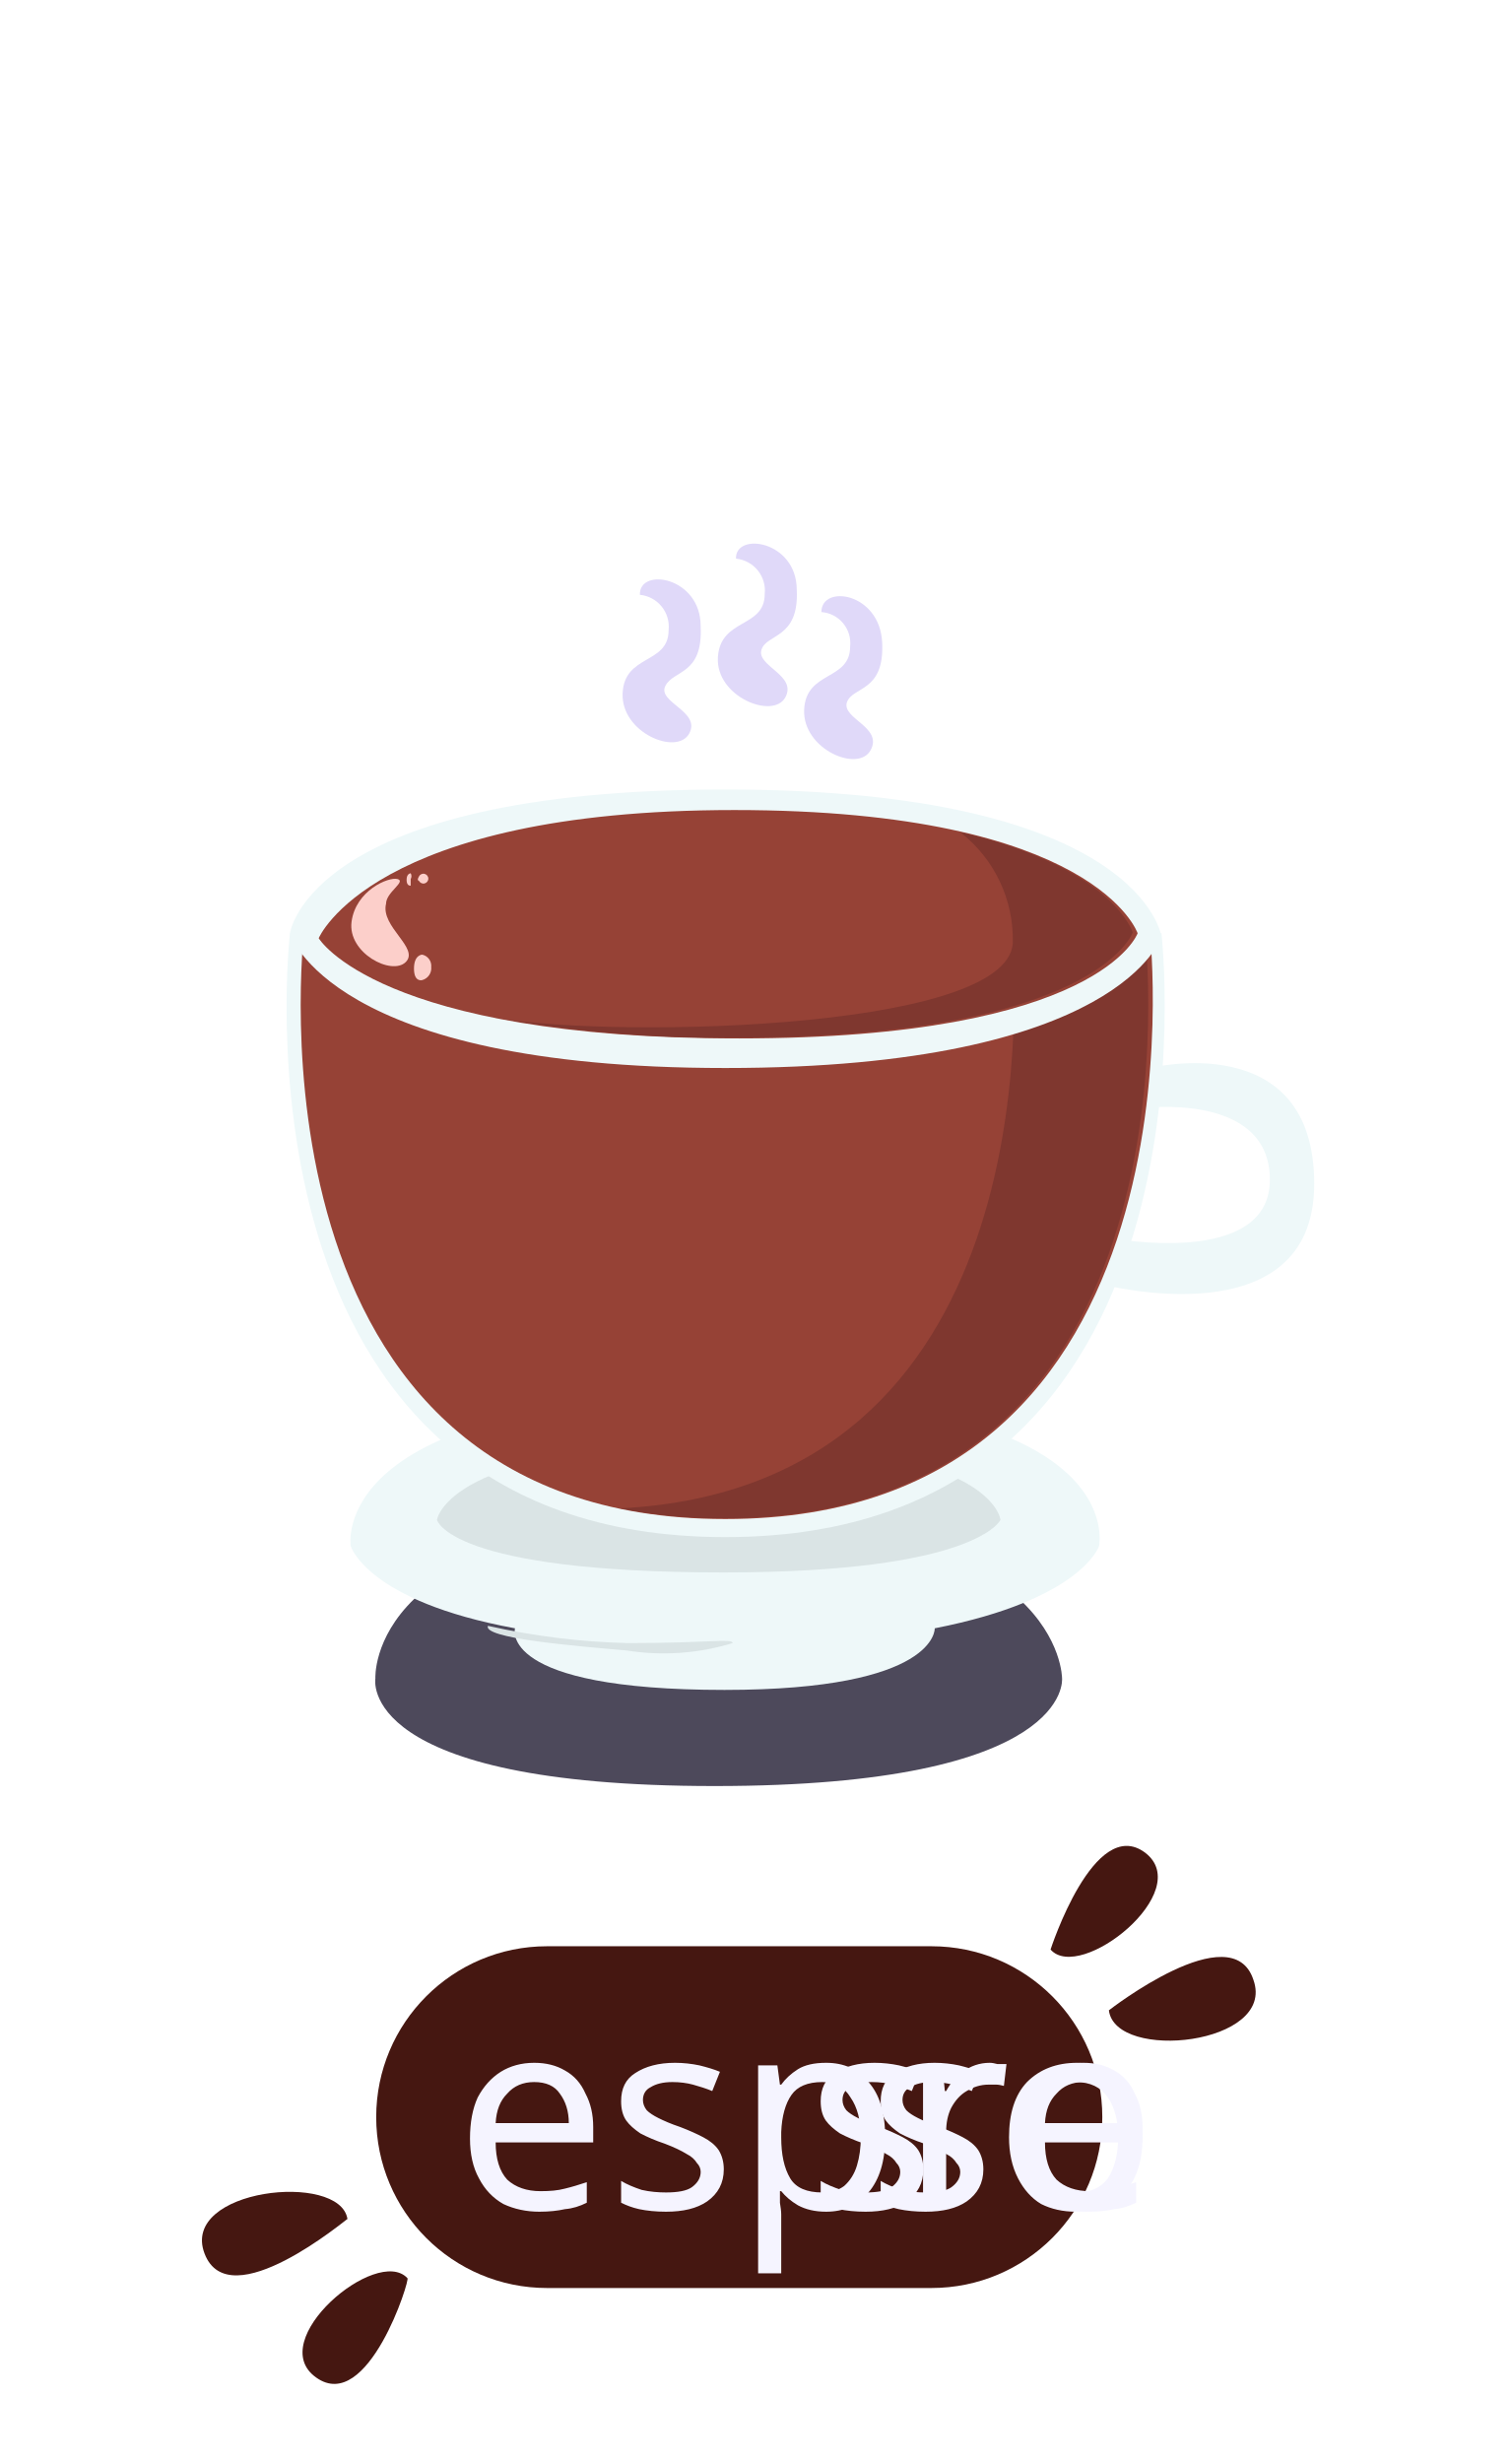
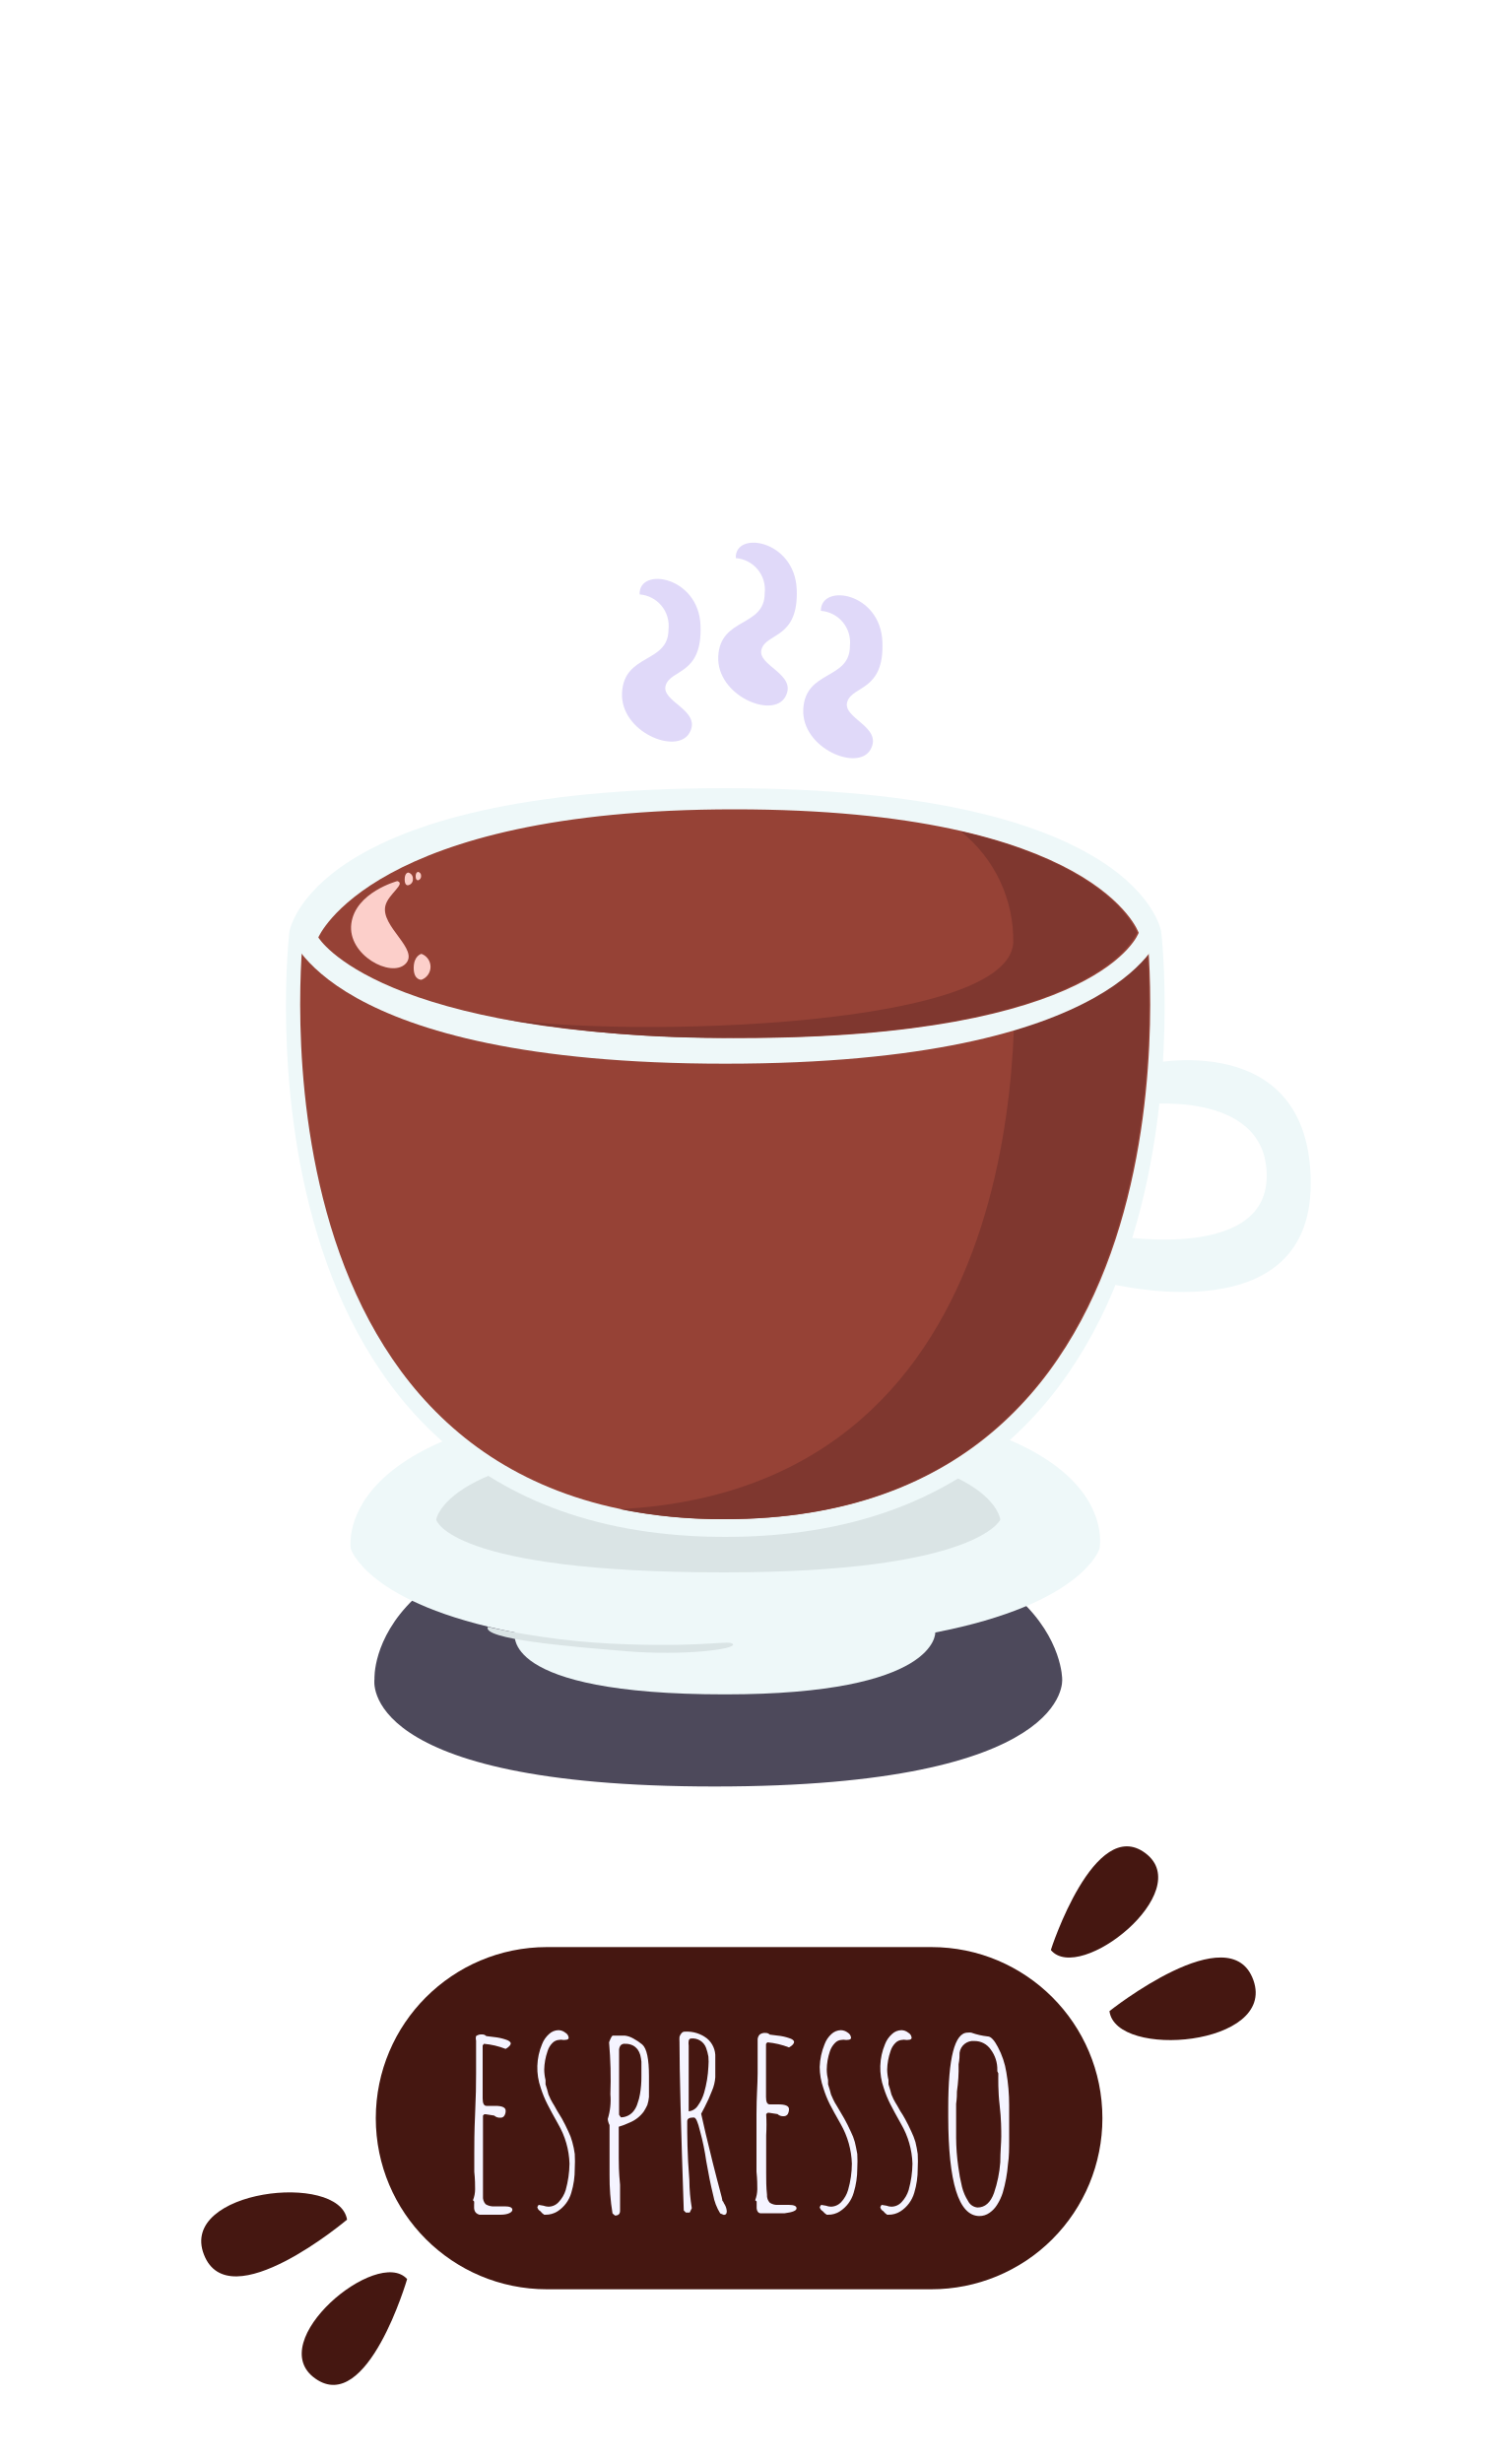
- <svg xmlns="http://www.w3.org/2000/svg" viewBox="0 0 18.4 29.98">
+ <svg xmlns="http://www.w3.org/2000/svg" viewBox="0 0 92.06 150">
  <defs>
-     <style>.cls-1{fill:none;}.cls-2{fill:#4d495b;}.cls-3{fill:#eef8f9;}.cls-4{fill:#dae4e5;}.cls-5{fill:#964236;}.cls-6{fill:#7f372f;}.cls-7{fill:#fccfca;}.cls-8{fill:#e0d9f9;}.cls-9{fill:#451711;}.cls-10{font-size:3.26px;fill:#f5f4ff;font-family:AmaticSC-Regular, Amatic SC;}.cls-11{letter-spacing:-0.02em;}</style>
+     <style>.cls-1{fill:none;}.cls-2{fill:#4d495b;}.cls-3{fill:#eef8f9;}.cls-4{fill:#dae4e5;}.cls-5{fill:#964236;}.cls-6{fill:#7f372f;}.cls-7{fill:#fccfca;}.cls-8{fill:#e0d9f9;}.cls-9{fill:#451711;}.cls-10{fill:#f5f4ff;}</style>
  </defs>
  <g id="coffee_types_illustration_pack" data-name="coffee types illustration pack">
-     <rect class="cls-1" width="18.4" height="29.98" rx="8" />
-     <path class="cls-2" d="M4.57,20.43s-.11-1.94,4.13-1.94,4.23,1.94,4.23,1.94.14,1.31-4.23,1.31S4.57,20.43,4.57,20.43Z" />
-     <path class="cls-3" d="M8.87,17c-4.91,0-4.6,1.82-4.6,1.82s.2.67,2,1h0s-.22.75,2.55.75c2.6,0,2.56-.75,2.56-.75h0c1.79-.35,2-1,2-1S13.78,17,8.87,17Z" />
-     <path class="cls-4" d="M8.84,17.57c-3.4,0-3.52.93-3.52.93s.14.64,3.49.64c3.09,0,3.37-.64,3.37-.64S12.1,17.57,8.84,17.57Z" />
-     <path class="cls-4" d="M8.92,20c0-.06-.29,0-1.28,0a8.71,8.71,0,0,1-1.7-.21c-.06.15,1,.24,1.69.3A2.88,2.88,0,0,0,8.92,20Z" />
-     <path class="cls-3" d="M14,13l-.1.49s1.56-.21,1.56.87-1.94.71-1.94.71l-.12.56S16,16.32,16,14.41,14,13,14,13Z" />
-     <path class="cls-3" d="M14.14,11.36H3.53s-.86,7.35,5.3,7.35S14.14,11.36,14.14,11.36Z" />
-     <path class="cls-5" d="M14,11.36H3.7s-.83,7.13,5.13,7.13S14,11.36,14,11.36Z" />
-     <path class="cls-6" d="M13.94,11.36H12.32c.07.88.36,6.74-4.77,7a6.13,6.13,0,0,0,1.26.12C14.77,18.49,13.94,11.36,13.94,11.36Z" />
-     <path class="cls-3" d="M8.83,9.61c-5.07,0-5.3,1.75-5.3,1.75S4,13,8.83,13s5.31-1.6,5.31-1.6S13.9,9.61,8.83,9.61Z" />
-     <path class="cls-5" d="M8.94,9.86c-4.41,0-5.06,1.56-5.06,1.56S4.6,12.64,9,12.64s4.85-1.28,4.85-1.28S13.35,9.86,8.94,9.86Z" />
-     <path class="cls-6" d="M11.69,10.13a1.65,1.65,0,0,1,.64,1.35c-.07,1.1-5.15,1.16-6.39.89h0a15.42,15.42,0,0,0,3,.26c4.41,0,4.85-1.28,4.85-1.28S13.56,10.56,11.69,10.13Z" />
-     <path class="cls-7" d="M4.7,11c0-.14.25-.27.14-.3s-.51.14-.56.52.49.66.66.49S4.63,11.28,4.7,11Z" />
-     <path class="cls-7" d="M5,10.63s-.05,0-.05.08.05.07.05.07,0,0,0-.08A.07.07,0,0,0,5,10.63Z" />
-     <path class="cls-7" d="M5.1,10.72a.06.06,0,1,0,0-.05C5.07,10.72,5.1,10.72,5.1,10.72Z" />
-     <path class="cls-7" d="M5.14,11.62s-.1,0-.1.17.1.14.1.14a.15.15,0,0,0,.11-.16A.14.14,0,0,0,5.14,11.62Z" />
-     <path class="cls-8" d="M8.53,7.62c0-.6-.75-.72-.74-.38a.39.39,0,0,1,.35.43c0,.42-.54.29-.56.77s.66.76.81.49S8,8.55,8.1,8.35,8.56,8.22,8.53,7.62Z" />
-     <path class="cls-8" d="M9.7,7.18c0-.6-.75-.71-.74-.38a.39.39,0,0,1,.35.43c0,.42-.54.29-.57.77s.67.76.82.49-.35-.38-.29-.58S9.73,7.78,9.7,7.18Z" />
-     <path class="cls-8" d="M10.31,8.55c.07-.2.46-.12.43-.73S10,7.11,10,7.45a.38.38,0,0,1,.35.42c0,.42-.54.29-.56.77s.66.77.81.49S10.25,8.75,10.31,8.55Z" />
-     <path class="cls-9" d="M13.42,25.77a2.08,2.08,0,0,1-2.08,2.08H6.66a2.08,2.08,0,0,1-2.08-2.08h0a2.08,2.08,0,0,1,2.08-2.08h4.68a2.08,2.08,0,0,1,2.08,2.08Z" />
-     <path class="cls-9" d="M13.94,22.55c.62.47-.79,1.59-1.15,1.18C12.79,23.73,13.32,22.09,13.94,22.55Z" />
-     <path class="cls-9" d="M15.26,24.1c.28.79-1.68,1-1.76.37C13.5,24.47,15,23.3,15.26,24.1Z" />
-     <path class="cls-9" d="M3.85,28.94c-.64-.45.74-1.61,1.11-1.21C5,27.73,4.48,29.39,3.85,28.94Z" />
-     <path class="cls-9" d="M2.49,27.43c-.3-.79,1.65-1,1.74-.42C4.23,27,2.79,28.22,2.49,27.43Z" />
-     <text class="cls-10" transform="translate(5.55 26.89)">espre<tspan class="cls-11" x="4.27" y="0">s</tspan>
-       <tspan x="5" y="0">so</tspan>
-     </text>
+     <rect class="cls-1" x="-0.05" y="-0.09" width="92.17" height="150.17" rx="8" />
+     <path class="cls-2" d="M22.81,102.26s-.54-9.74,20.72-9.74,21.17,9.74,21.17,9.74.7,6.54-21.17,6.54S22.81,102.26,22.81,102.26Z" />
+     <path class="cls-3" d="M44.37,85.2c-24.61,0-23,9.13-23,9.13s1,3.35,10,5.09h0s-1.08,3.77,12.8,3.77c13,0,12.8-3.77,12.8-3.77h0c9-1.74,10-5.09,10-5.09S69,85.2,44.37,85.2Z" />
+     <path class="cls-4" d="M44.25,87.89c-17.06,0-17.68,4.66-17.68,4.66s.75,3.21,17.52,3.21c15.46,0,16.84-3.21,16.84-3.21S60.55,87.89,44.25,87.89Z" />
+     <path class="cls-4" d="M44.65,100.14c-.17-.29-1.47.17-6.42,0a45.34,45.34,0,0,1-8.52-1.06c-.33.75,4.91,1.19,8.43,1.48S44.81,100.44,44.65,100.14Z" />
+     <path class="cls-3" d="M69.86,64.81l-.5,2.48s7.8-1.06,7.8,4.33-9.69,3.58-9.69,3.58L66.84,78s13,3.65,13-5.92S69.86,64.81,69.86,64.81Z" />
+     <path class="cls-3" d="M70.74,56.81H17.62S13.34,93.6,44.18,93.6,70.74,56.81,70.74,56.81Z" />
+     <path class="cls-5" d="M69.87,56.81H18.48S14.34,92.52,44.17,92.52,69.87,56.81,69.87,56.81Z" />
+     <path class="cls-6" d="M69.79,56.81H61.66c.36,4.41,1.82,33.76-23.9,35.1a31,31,0,0,0,6.33.61C73.93,92.52,69.79,56.81,69.79,56.81Z" />
+     <path class="cls-3" d="M44.18,48c-25.38,0-26.56,8.78-26.56,8.78s2.1,8,26.56,8,26.56-8,26.56-8S69.57,48,44.18,48Z" />
+     <path class="cls-5" d="M44.73,49.29c-22.07,0-25.34,7.8-25.34,7.8S23,63.22,45.07,63.22s24.29-6.41,24.29-6.41S66.8,49.29,44.73,49.29Z" />
+     <path class="cls-6" d="M58.52,50.63a8.48,8.48,0,0,1,3.2,6.8c-.38,5.48-25.82,5.79-32,4.45v0a75.32,75.32,0,0,0,15.24,1.32c22.07,0,24.29-6.41,24.29-6.41S67.86,52.79,58.52,50.63Z" />
+     <path class="cls-7" d="M23.48,55.14c.19-.71,1.26-1.32.72-1.48,0,0-2.55.68-2.8,2.59s2.42,3.33,3.3,2.45S23.14,56.42,23.48,55.14Z" />
+     <path class="cls-7" d="M24.87,53.14s-.22,0-.22.42.22.35.22.35a.36.36,0,0,0,.28-.38A.37.37,0,0,0,24.87,53.14Z" />
+     <path class="cls-7" d="M25.47,53.61a.25.25,0,0,0,.18-.26.23.23,0,0,0-.18-.25s-.15,0-.15.27S25.47,53.61,25.47,53.61Z" />
+     <path class="cls-7" d="M25.67,58.09s-.47.11-.47.86.47.72.47.72a.84.84,0,0,0,0-1.58Z" />
+     <path class="cls-8" d="M42.67,38.08c-.12-3-3.77-3.58-3.71-1.88a1.92,1.92,0,0,1,1.76,2.14c0,2.07-2.7,1.44-2.83,3.84S41.23,46,42,44.63s-1.76-1.89-1.45-2.89S42.8,41.11,42.67,38.08Z" />
+     <path class="cls-8" d="M48.53,35.88c-.13-3-3.78-3.59-3.71-1.89a1.92,1.92,0,0,1,1.76,2.14c0,2.08-2.71,1.45-2.83,3.84s3.33,3.84,4.09,2.46-1.77-1.89-1.45-2.9S48.66,38.9,48.53,35.88Z" />
+     <path class="cls-8" d="M51.61,42.74c.31-1,2.26-.63,2.14-3.65S50,35.5,50,37.2a1.93,1.93,0,0,1,1.77,2.14c0,2.08-2.71,1.45-2.84,3.84s3.34,3.84,4.1,2.46S51.29,43.75,51.61,42.74Z" />
+     <path class="cls-9" d="M67.15,129a10.41,10.41,0,0,1-10.42,10.42H33.31A10.42,10.42,0,0,1,22.89,129h0a10.43,10.43,0,0,1,10.42-10.42H56.73A10.42,10.42,0,0,1,67.15,129Z" />
+     <path class="cls-9" d="M69.77,112.86c3.11,2.33-4,8-5.76,5.9C64,118.76,66.67,110.53,69.77,112.86Z" />
+     <path class="cls-9" d="M76.35,120.6c1.41,4-8.39,4.83-8.77,1.88C67.58,122.48,74.94,116.62,76.35,120.6Z" />
+     <path class="cls-9" d="M19.21,144.86C16,142.61,23,136.79,24.8,138.8,24.8,138.8,22.38,147.1,19.21,144.86Z" />
+     <path class="cls-9" d="M12.42,137.3c-1.53-3.94,8.25-5.06,8.72-2.12C21.14,135.18,13.94,141.25,12.42,137.3Z" />
+     <path class="cls-10" d="M28.88,134.48v-.22a1,1,0,0,0,0-.19l-.07-.07a1.81,1.81,0,0,0,.13-.67c0-.25,0-.6-.05-1.07l0-1.08c0-.54,0-1.36.05-2.44S29,127,29,126.27l0-1c0-.29,0-.62,0-1A.52.52,0,0,1,29,124a.53.53,0,0,1,.36-.1.33.33,0,0,1,.26.1l.48.06a3.17,3.17,0,0,1,.7.15c.2.06.31.15.31.24s-.11.22-.31.33a4.8,4.8,0,0,0-1.32-.31l-.08.1c0,.1,0,.33,0,.7s0,.89,0,1.25,0,.81,0,1.28c0,.3.08.45.23.45h.26l.28,0c.42,0,.63.1.63.29a.53.53,0,0,1-.08.31.26.26,0,0,1-.24.12.52.52,0,0,1-.38-.13l-.52-.08H29.5l-.08.08v0q0,.27,0,1.29c0,.42,0,.81,0,1.15l0,1.16c0,.42,0,.86,0,1.31a.64.64,0,0,0,.16.49.89.89,0,0,0,.54.13l.29,0,.33,0c.31,0,.47.07.47.21s-.24.3-.72.3H29.21C29,134.82,28.9,134.7,28.88,134.48Z" />
+     <path class="cls-10" d="M32.91,134.66a.34.34,0,0,1-.18-.25l.08-.13.29.05a1,1,0,0,0,.3.06.84.84,0,0,0,.63-.28,1.86,1.86,0,0,0,.43-.74,6.3,6.3,0,0,0,.23-1.6,5.11,5.11,0,0,0-.69-2.41c-.28-.5-.5-.9-.65-1.2a6.42,6.42,0,0,1-.41-1,3.71,3.71,0,0,1,.08-2.67,1.58,1.58,0,0,1,.42-.61.85.85,0,0,1,.58-.24.67.67,0,0,1,.41.15.4.4,0,0,1,.21.31c0,.08-.07.13-.21.13a.45.45,0,0,1-.17,0,.41.41,0,0,0-.18,0,.62.62,0,0,0-.44.2,1.18,1.18,0,0,0-.29.5,3.63,3.63,0,0,0-.2,1.11,2.87,2.87,0,0,0,.08.64c0,.06,0,.12,0,.16a.41.41,0,0,1,0,.1l.1.32.08.3.13.29a1.8,1.8,0,0,0,.11.2l.11.18.19.34.28.46q.21.38.39.78a3.41,3.41,0,0,1,.24.64,5.16,5.16,0,0,1,.15.73,8.08,8.08,0,0,1,0,.89,4.93,4.93,0,0,1-.21,1.47,2,2,0,0,1-.85,1.14,1.34,1.34,0,0,1-.72.2l-.08,0A.91.91,0,0,1,32.91,134.66Zm1.65-10.49a0,0,0,0,0,0,0v0Z" />
+     <path class="cls-10" d="M37.31,134.8a13.7,13.7,0,0,1-.18-2.35c0-.34,0-.85,0-1.51l0-1.52a1,1,0,0,1-.11-.37,3.91,3.91,0,0,0,.16-1.5,25.45,25.45,0,0,0-.08-3.17c.1-.27.18-.41.23-.41h.72a1.3,1.3,0,0,1,.51.17,3.2,3.2,0,0,1,.56.37c.28.25.41.89.41,1.93,0,.55,0,1,0,1.27a2.32,2.32,0,0,1-.1.49,3.36,3.36,0,0,1-.22.4,2,2,0,0,1-.84.66,4.69,4.69,0,0,1-.68.26v1.94c0,.27,0,.8.08,1.6l0,.52,0,1.06c0,.2-.11.29-.31.29Zm1.32-6.28a1.39,1.39,0,0,0,.21-.44,2.78,2.78,0,0,0,.14-.53,6,6,0,0,0,.09-1.1V126c0-.15,0-.3,0-.44a2.7,2.7,0,0,0-.07-.41,1.14,1.14,0,0,0-.17-.35.91.91,0,0,0-.28-.23,1,1,0,0,0-.48-.1.31.31,0,0,0-.27.1.5.5,0,0,0-.09.34c0,.26,0,.65,0,1.17l0,1.18c0,.28,0,.54,0,.76l0,.77.11.16A1,1,0,0,0,38.63,128.52Z" />
+     <path class="cls-10" d="M43.87,134.8a3.18,3.18,0,0,1-.43-1.12c-.15-.61-.29-1.3-.42-2.06a14.66,14.66,0,0,0-.38-1.84c-.13-.54-.25-.82-.37-.82h-.05c-.24,0-.36.08-.36.23,0,.78,0,2,.13,3.57a10.87,10.87,0,0,0,.15,1.72l-.13.27h-.23l-.13-.13c-.17-5-.26-8.45-.26-10.27a2.36,2.36,0,0,1,0-.3.53.53,0,0,1,.11-.21.25.25,0,0,1,.23-.11,2,2,0,0,1,1.33.41,1.41,1.41,0,0,1,.51,1.17v1.19a2.5,2.5,0,0,1-.2.83,9.73,9.73,0,0,1-.45,1l-.21.4c.12.56.35,1.56.71,3S44,133.9,44,134s0,0,.05.08a.89.89,0,0,0,.1.19.93.93,0,0,1,.12.4c0,.15-.06.22-.18.22Zm-1.37-6.55a2.59,2.59,0,0,0,.39-.8,6.87,6.87,0,0,0,.26-1.58,3.57,3.57,0,0,0,0-.62,3,3,0,0,0-.14-.53.87.87,0,0,0-.93-.57s-.1,0-.13.14a.93.93,0,0,0,0,.29c0,.72,0,1.38,0,2s0,1.25,0,2l0,0A.74.74,0,0,0,42.5,128.25Z" />
+     <path class="cls-10" d="M46.09,134.48v-.22a1.09,1.09,0,0,0,0-.19L46,134a2,2,0,0,0,.13-.67c0-.25,0-.6-.05-1.07l0-1.08c0-.54,0-1.36,0-2.44s.07-1.79.07-2.47l0-1c0-.29,0-.62,0-1a.47.47,0,0,1,.12-.36.5.5,0,0,1,.36-.1.34.34,0,0,1,.26.1l.47.06a3.05,3.05,0,0,1,.7.15c.21.06.31.15.31.24s-.1.22-.31.33a4.8,4.8,0,0,0-1.32-.31l-.08.1c0,.1,0,.33,0,.7s0,.89,0,1.25,0,.81,0,1.28c0,.3.07.45.23.45h.26l.27,0c.43,0,.64.1.64.29a.62.62,0,0,1-.08.31.29.29,0,0,1-.25.12.49.49,0,0,1-.37-.13l-.52-.08h-.08l-.09.08v0a11.19,11.19,0,0,1,0,1.29c0,.42,0,.81,0,1.15l0,1.16c0,.42,0,.86.05,1.31a.64.64,0,0,0,.17.49.83.83,0,0,0,.53.13l.3,0,.32,0q.48,0,.48.21t-.72.3H46.41C46.22,134.82,46.11,134.7,46.09,134.48Z" />
+     <path class="cls-10" d="M50.11,134.66a.36.36,0,0,1-.18-.25l.09-.13.29.05a1,1,0,0,0,.29.06.87.87,0,0,0,.64-.28,1.84,1.84,0,0,0,.42-.74,5.89,5.89,0,0,0,.23-1.6,5.2,5.2,0,0,0-.68-2.41c-.29-.5-.5-.9-.66-1.2a6.44,6.44,0,0,1-.4-1,4,4,0,0,1-.22-1.28,4,4,0,0,1,.3-1.39,1.56,1.56,0,0,1,.41-.61.87.87,0,0,1,.58-.24.72.72,0,0,1,.42.15.41.41,0,0,1,.2.31c0,.08-.07.13-.21.13a.41.41,0,0,1-.16,0,.49.49,0,0,0-.18,0,.6.6,0,0,0-.44.2,1.31,1.31,0,0,0-.3.5,3.59,3.59,0,0,0-.19,1.11,2.87,2.87,0,0,0,.08.64c0,.06,0,.12,0,.16a.58.58,0,0,1,0,.1l.1.32.08.3.13.29a1.86,1.86,0,0,0,.1.2,1.74,1.74,0,0,1,.11.18l.2.34.27.46q.21.38.39.78a3.5,3.5,0,0,1,.25.64c.05.2.1.45.15.73a8.08,8.08,0,0,1,0,.89,4.92,4.92,0,0,1-.22,1.47,2,2,0,0,1-.85,1.14,1.28,1.28,0,0,1-.71.2l-.08,0A1,1,0,0,1,50.11,134.66Zm1.65-10.49a0,0,0,0,0,0,0v0Z" />
+     <path class="cls-10" d="M53.8,134.66a.34.34,0,0,1-.18-.25l.08-.13.3.05a.88.88,0,0,0,.29.06.84.84,0,0,0,.63-.28,1.86,1.86,0,0,0,.43-.74,6.3,6.3,0,0,0,.23-1.6,5.11,5.11,0,0,0-.69-2.41c-.28-.5-.5-.9-.65-1.2a6.42,6.42,0,0,1-.41-1,3.71,3.71,0,0,1,.08-2.67,1.58,1.58,0,0,1,.42-.61.85.85,0,0,1,.58-.24.67.67,0,0,1,.41.15.4.4,0,0,1,.21.31c0,.08-.07.13-.21.13a.45.45,0,0,1-.17,0,.41.41,0,0,0-.18,0,.62.62,0,0,0-.44.2,1.18,1.18,0,0,0-.29.5,3.63,3.63,0,0,0-.2,1.11,2.87,2.87,0,0,0,.08.64c0,.06,0,.12,0,.16a.41.41,0,0,1,0,.1l.1.32.08.3.13.29a1.8,1.8,0,0,0,.11.2l.11.18.19.34a5.34,5.34,0,0,1,.28.46q.21.38.39.78a4.41,4.41,0,0,1,.25.64,7.36,7.36,0,0,1,.14.73,8.08,8.08,0,0,1,0,.89,4.93,4.93,0,0,1-.21,1.47,2,2,0,0,1-.85,1.14,1.32,1.32,0,0,1-.72.2l-.08,0A.91.91,0,0,1,53.8,134.66Zm1.65-10.49a0,0,0,0,0,0,0v0Z" />
+     <path class="cls-10" d="M57.76,128.92v-.58c0-3,.39-4.55,1.18-4.55a.82.82,0,0,1,.22,0,4.35,4.35,0,0,0,1,.23c.21,0,.42.26.62.64a4.84,4.84,0,0,1,.52,1.55,11.64,11.64,0,0,1,.17,2l0,.08c0,.36,0,.68,0,1l0,1c0,.56,0,1.06-.07,1.5a8.58,8.58,0,0,1-.32,1.75,3.11,3.11,0,0,1-.34.73,1.66,1.66,0,0,1-.46.49,1.06,1.06,0,0,1-.64.2Q57.77,134.92,57.76,128.92Zm2.79,4.63a7.5,7.5,0,0,0,.38-1.86c0-.65.06-1.18.06-1.57s0-1.07-.1-1.92-.08-1.59-.08-1.93l-.06-.13,0-.08a2,2,0,0,0-.4-1.24,1.19,1.19,0,0,0-1-.52.83.83,0,0,0-.9.72c0,.16,0,.39-.06.7a9.61,9.61,0,0,1-.1,1.65c0,.16,0,.41-.05.76l0,.77c0,.24,0,.45,0,.63l0,.66a13.15,13.15,0,0,0,.13,1.76,11.2,11.2,0,0,0,.23,1.24,2.94,2.94,0,0,0,.37.86.71.71,0,0,0,.57.39C60,134.44,60.34,134.14,60.55,133.55Z" />
  </g>
</svg>
